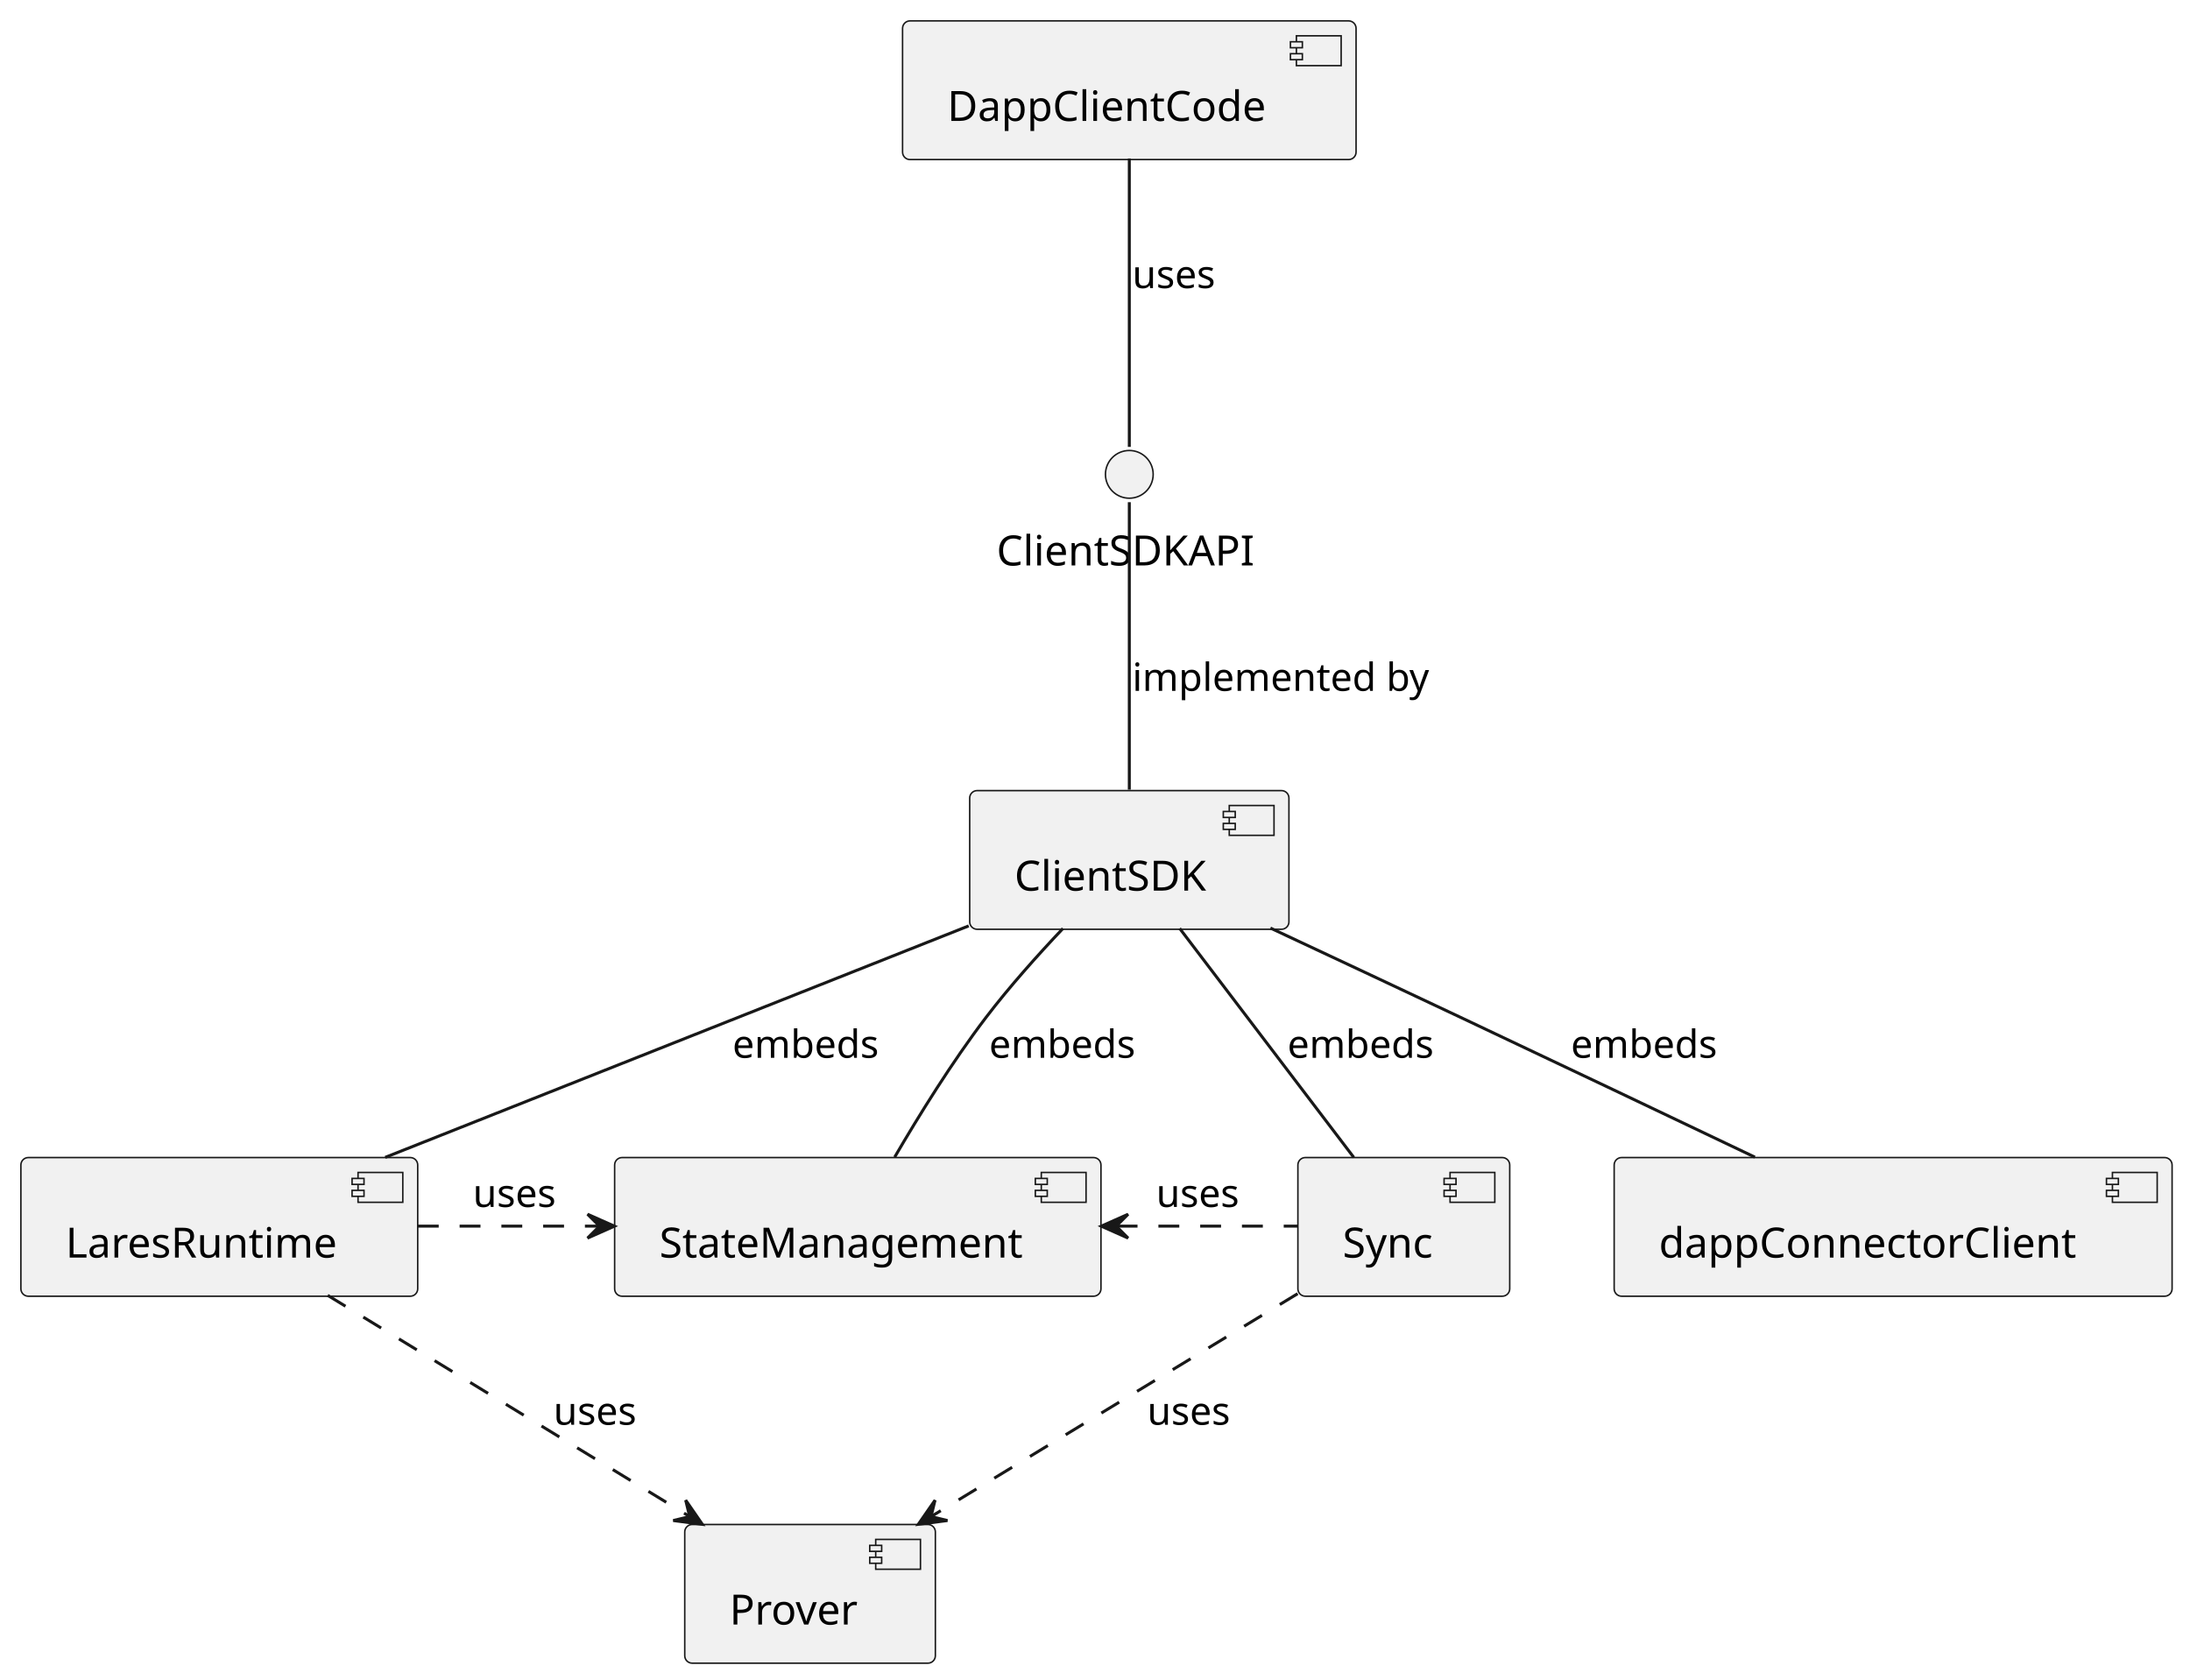
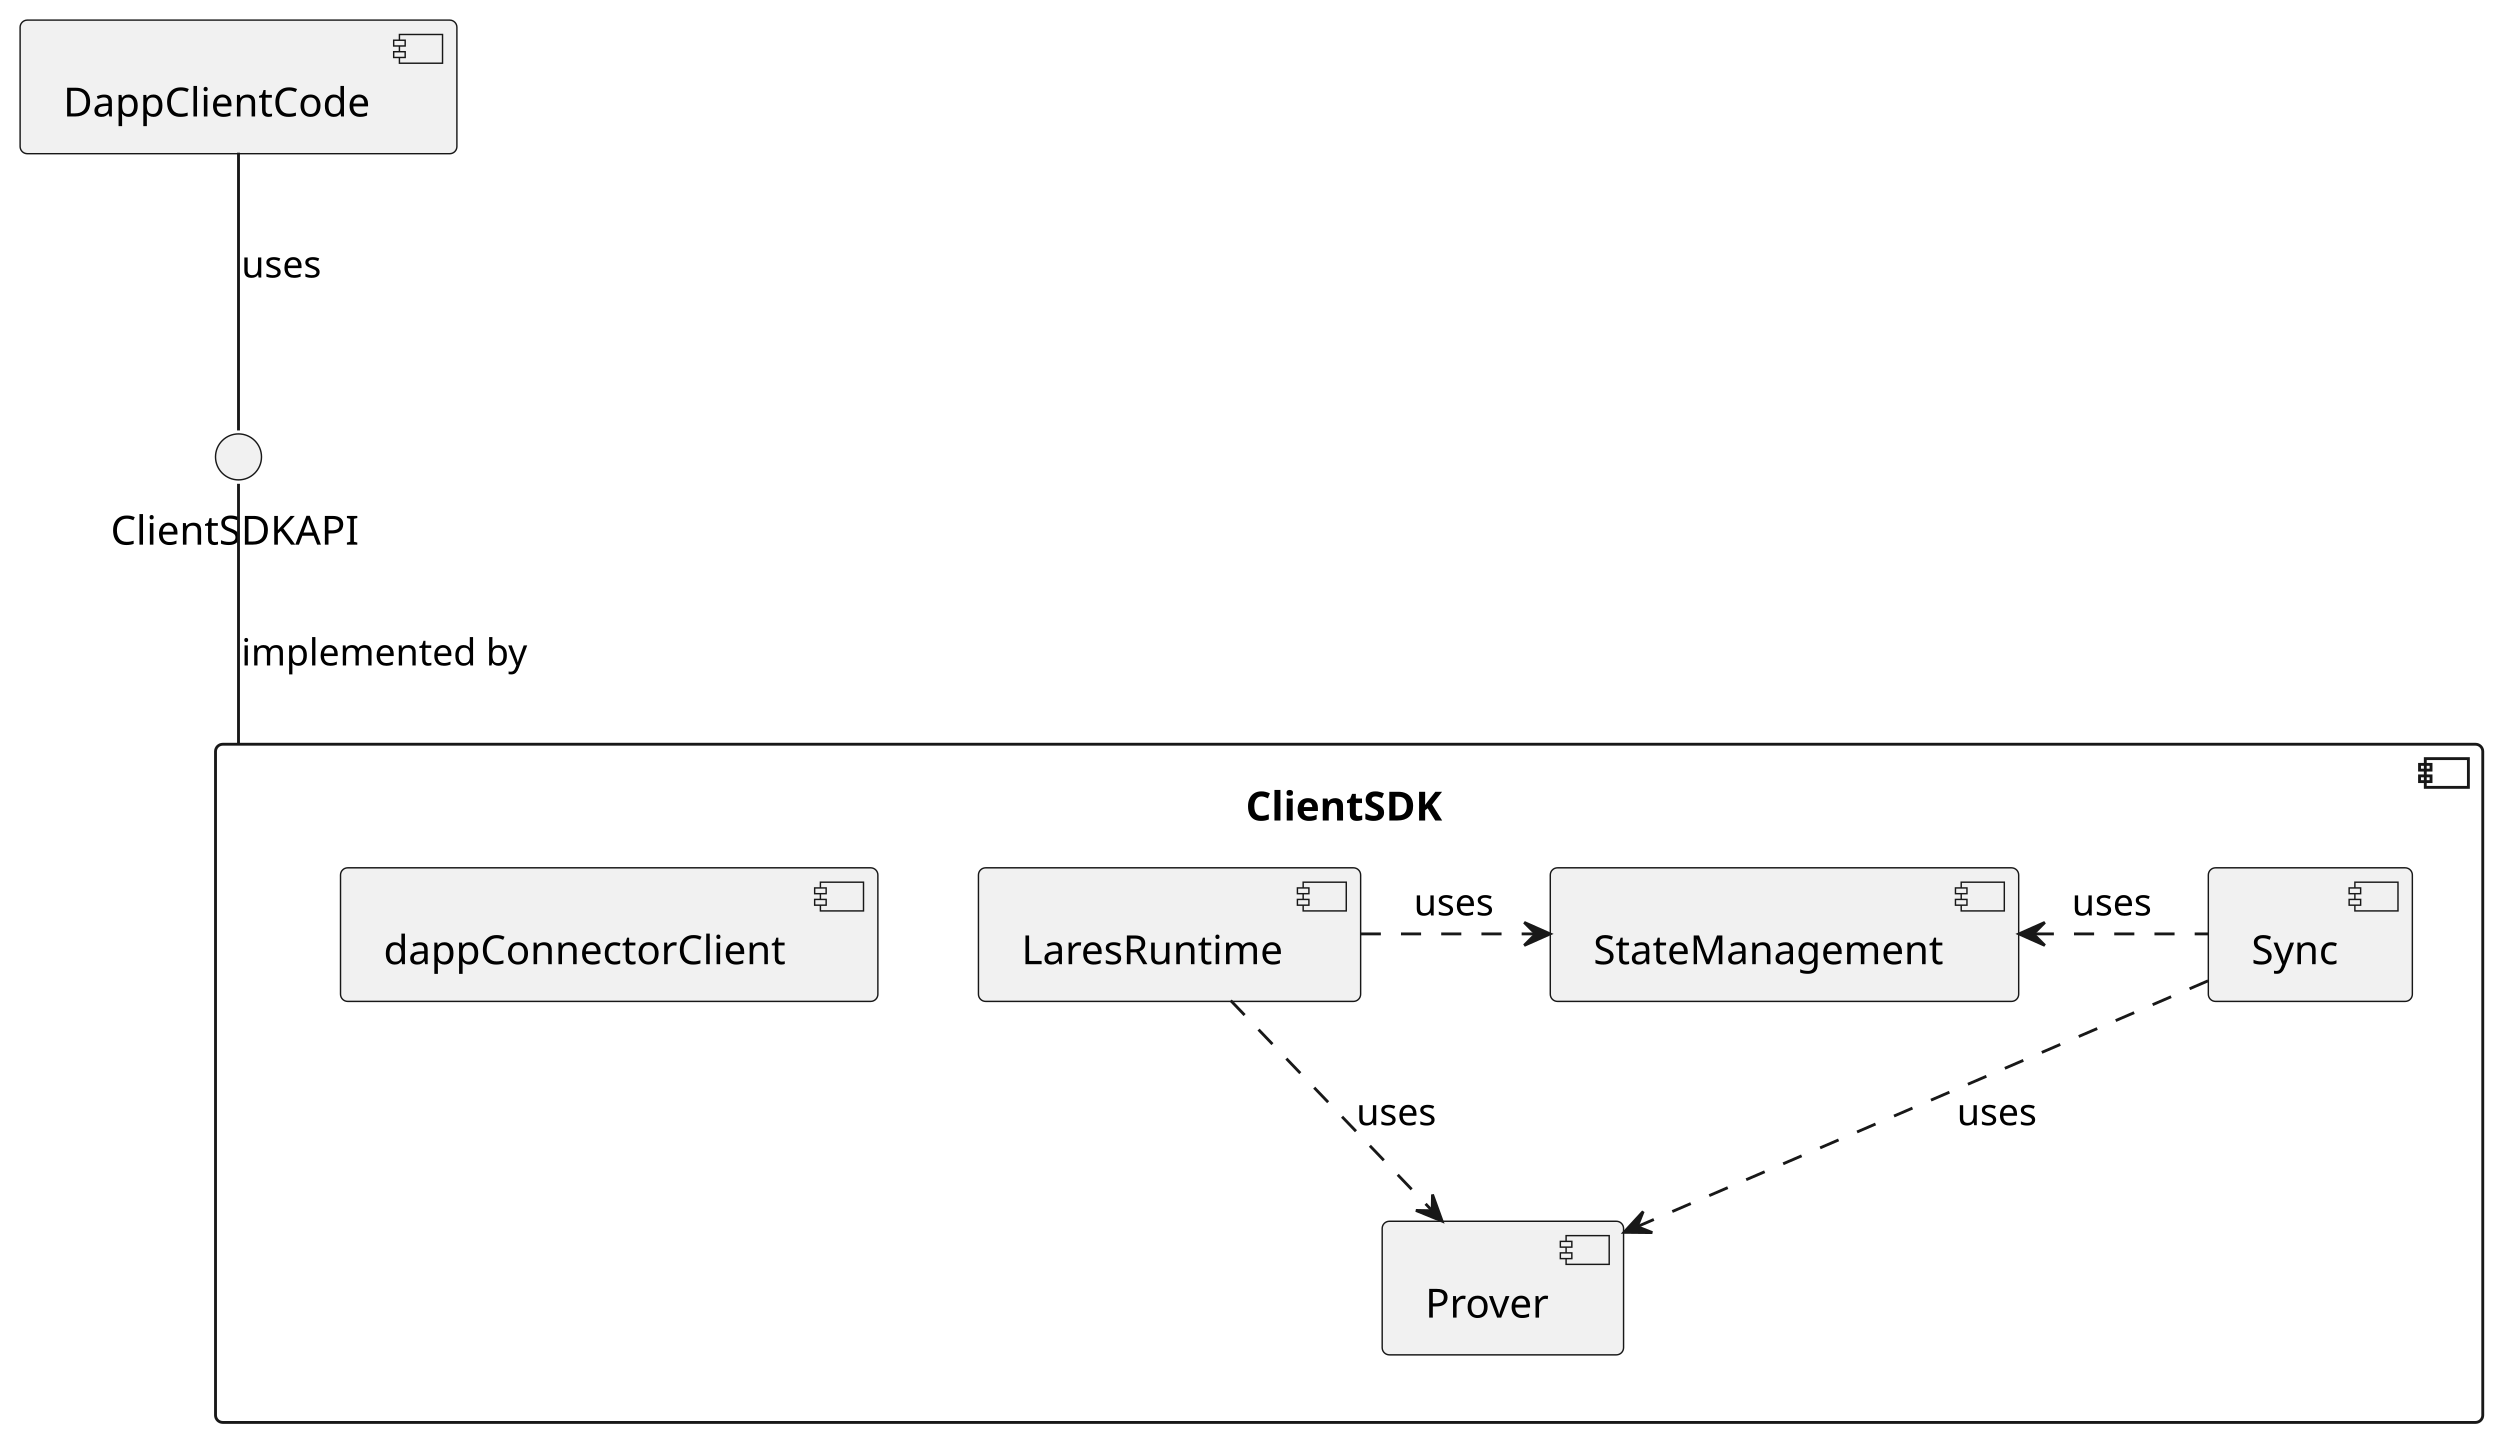
- <svg xmlns="http://www.w3.org/2000/svg" contentStyleType="text/css" height="563px" preserveAspectRatio="none" style="width:734px;height:563px;background:#FFFFFF;" version="1.1" viewBox="0 0 734 563" width="734px" zoomAndPan="magnify">
+ <svg xmlns="http://www.w3.org/2000/svg" contentStyleType="text/css" height="501px" preserveAspectRatio="none" style="width:870px;height:501px;background:#FFFFFF;" version="1.1" viewBox="0 0 870 501" width="870px" zoomAndPan="magnify">
  <defs />
  <g>
-     <g id="elem_ClientSDK">
-       <rect fill="#F1F1F1" height="46.488" rx="2.5" ry="2.5" style="stroke:#181818;stroke-width:0.5;" width="107" x="325" y="265" />
-       <rect fill="#F1F1F1" height="10" style="stroke:#181818;stroke-width:0.5;" width="15" x="412" y="270" />
-       <rect fill="#F1F1F1" height="2" style="stroke:#181818;stroke-width:0.5;" width="4" x="410" y="272" />
-       <rect fill="#F1F1F1" height="2" style="stroke:#181818;stroke-width:0.5;" width="4" x="410" y="276" />
-       <text fill="#000000" font-family="sans-serif" font-size="14" lengthAdjust="spacing" textLength="67" x="340" y="298.535">ClientSDK</text>
+     <g id="cluster_ClientSDK">
+       <rect height="236" rx="2.5" ry="2.5" style="stroke:#181818;stroke-width:1.0;fill:none;" width="789" x="75" y="259" />
+       <rect height="10" style="stroke:#181818;stroke-width:1.0;fill:none;" width="15" x="844" y="264" />
+       <rect height="2" style="stroke:#181818;stroke-width:1.0;fill:none;" width="4" x="842" y="266" />
+       <rect height="2" style="stroke:#181818;stroke-width:1.0;fill:none;" width="4" x="842" y="270" />
+       <text fill="#000000" font-family="sans-serif" font-size="14" font-weight="bold" lengthAdjust="spacing" textLength="72" x="433.5" y="285.535">ClientSDK</text>
+     </g>
+     <g id="elem_dappConnectorClient">
+       <rect fill="#F1F1F1" height="46.488" rx="2.5" ry="2.5" style="stroke:#181818;stroke-width:0.5;" width="187" x="118.5" y="302" />
+       <rect fill="#F1F1F1" height="10" style="stroke:#181818;stroke-width:0.5;" width="15" x="285.5" y="307" />
+       <rect fill="#F1F1F1" height="2" style="stroke:#181818;stroke-width:0.5;" width="4" x="283.5" y="309" />
+       <rect fill="#F1F1F1" height="2" style="stroke:#181818;stroke-width:0.5;" width="4" x="283.5" y="313" />
+       <text fill="#000000" font-family="sans-serif" font-size="14" lengthAdjust="spacing" textLength="147" x="133.5" y="335.535">dappConnectorClient</text>
+     </g>
+     <g id="elem_StateManagement">
+       <rect fill="#F1F1F1" height="46.488" rx="2.5" ry="2.5" style="stroke:#181818;stroke-width:0.5;" width="163" x="539.5" y="302" />
+       <rect fill="#F1F1F1" height="10" style="stroke:#181818;stroke-width:0.5;" width="15" x="682.5" y="307" />
+       <rect fill="#F1F1F1" height="2" style="stroke:#181818;stroke-width:0.5;" width="4" x="680.5" y="309" />
+       <rect fill="#F1F1F1" height="2" style="stroke:#181818;stroke-width:0.5;" width="4" x="680.5" y="313" />
+       <text fill="#000000" font-family="sans-serif" font-size="14" lengthAdjust="spacing" textLength="123" x="554.5" y="335.535">StateManagement</text>
+     </g>
+     <g id="elem_Prover">
+       <rect fill="#F1F1F1" height="46.488" rx="2.5" ry="2.5" style="stroke:#181818;stroke-width:0.5;" width="84" x="481" y="425" />
+       <rect fill="#F1F1F1" height="10" style="stroke:#181818;stroke-width:0.5;" width="15" x="545" y="430" />
+       <rect fill="#F1F1F1" height="2" style="stroke:#181818;stroke-width:0.5;" width="4" x="543" y="432" />
+       <rect fill="#F1F1F1" height="2" style="stroke:#181818;stroke-width:0.5;" width="4" x="543" y="436" />
+       <text fill="#000000" font-family="sans-serif" font-size="14" lengthAdjust="spacing" textLength="44" x="496" y="458.535">Prover</text>
+     </g>
+     <g id="elem_Sync">
+       <rect fill="#F1F1F1" height="46.488" rx="2.5" ry="2.5" style="stroke:#181818;stroke-width:0.5;" width="71" x="768.5" y="302" />
+       <rect fill="#F1F1F1" height="10" style="stroke:#181818;stroke-width:0.5;" width="15" x="819.5" y="307" />
+       <rect fill="#F1F1F1" height="2" style="stroke:#181818;stroke-width:0.5;" width="4" x="817.5" y="309" />
+       <rect fill="#F1F1F1" height="2" style="stroke:#181818;stroke-width:0.5;" width="4" x="817.5" y="313" />
+       <text fill="#000000" font-family="sans-serif" font-size="14" lengthAdjust="spacing" textLength="31" x="783.5" y="335.535">Sync</text>
+     </g>
+     <g id="elem_LaresRuntime">
+       <rect fill="#F1F1F1" height="46.488" rx="2.5" ry="2.5" style="stroke:#181818;stroke-width:0.5;" width="133" x="340.5" y="302" />
+       <rect fill="#F1F1F1" height="10" style="stroke:#181818;stroke-width:0.5;" width="15" x="453.5" y="307" />
+       <rect fill="#F1F1F1" height="2" style="stroke:#181818;stroke-width:0.5;" width="4" x="451.5" y="309" />
+       <rect fill="#F1F1F1" height="2" style="stroke:#181818;stroke-width:0.5;" width="4" x="451.5" y="313" />
+       <text fill="#000000" font-family="sans-serif" font-size="14" lengthAdjust="spacing" textLength="93" x="355.5" y="335.535">LaresRuntime</text>
    </g>
    <g id="elem_ClientSDKAPI">
-       <ellipse cx="378.5" cy="159" fill="#F1F1F1" rx="8" ry="8" style="stroke:#181818;stroke-width:0.5;" />
-       <text fill="#000000" font-family="sans-serif" font-size="14" lengthAdjust="spacing" textLength="89" x="334" y="189.535">ClientSDKAPI</text>
+       <ellipse cx="83" cy="159" fill="#F1F1F1" rx="8" ry="8" style="stroke:#181818;stroke-width:0.5;" />
+       <text fill="#000000" font-family="sans-serif" font-size="14" lengthAdjust="spacing" textLength="89" x="38.5" y="189.535">ClientSDKAPI</text>
    </g>
    <g id="elem_DappClientCode">
-       <rect fill="#F1F1F1" height="46.488" rx="2.5" ry="2.5" style="stroke:#181818;stroke-width:0.5;" width="152" x="302.5" y="7" />
-       <rect fill="#F1F1F1" height="10" style="stroke:#181818;stroke-width:0.5;" width="15" x="434.5" y="12" />
-       <rect fill="#F1F1F1" height="2" style="stroke:#181818;stroke-width:0.5;" width="4" x="432.5" y="14" />
-       <rect fill="#F1F1F1" height="2" style="stroke:#181818;stroke-width:0.5;" width="4" x="432.5" y="18" />
-       <text fill="#000000" font-family="sans-serif" font-size="14" lengthAdjust="spacing" textLength="112" x="317.5" y="40.535">DappClientCode</text>
-     </g>
-     <g id="elem_dappConnectorClient">
-       <rect fill="#F1F1F1" height="46.488" rx="2.5" ry="2.5" style="stroke:#181818;stroke-width:0.5;" width="187" x="541" y="388" />
-       <rect fill="#F1F1F1" height="10" style="stroke:#181818;stroke-width:0.5;" width="15" x="708" y="393" />
-       <rect fill="#F1F1F1" height="2" style="stroke:#181818;stroke-width:0.5;" width="4" x="706" y="395" />
-       <rect fill="#F1F1F1" height="2" style="stroke:#181818;stroke-width:0.5;" width="4" x="706" y="399" />
-       <text fill="#000000" font-family="sans-serif" font-size="14" lengthAdjust="spacing" textLength="147" x="556" y="421.535">dappConnectorClient</text>
-     </g>
-     <g id="elem_StateManagement">
-       <rect fill="#F1F1F1" height="46.488" rx="2.5" ry="2.5" style="stroke:#181818;stroke-width:0.5;" width="163" x="206" y="388" />
-       <rect fill="#F1F1F1" height="10" style="stroke:#181818;stroke-width:0.5;" width="15" x="349" y="393" />
-       <rect fill="#F1F1F1" height="2" style="stroke:#181818;stroke-width:0.5;" width="4" x="347" y="395" />
-       <rect fill="#F1F1F1" height="2" style="stroke:#181818;stroke-width:0.5;" width="4" x="347" y="399" />
-       <text fill="#000000" font-family="sans-serif" font-size="14" lengthAdjust="spacing" textLength="123" x="221" y="421.535">StateManagement</text>
-     </g>
-     <g id="elem_Prover">
-       <rect fill="#F1F1F1" height="46.488" rx="2.5" ry="2.5" style="stroke:#181818;stroke-width:0.5;" width="84" x="229.5" y="511" />
-       <rect fill="#F1F1F1" height="10" style="stroke:#181818;stroke-width:0.5;" width="15" x="293.5" y="516" />
-       <rect fill="#F1F1F1" height="2" style="stroke:#181818;stroke-width:0.5;" width="4" x="291.5" y="518" />
-       <rect fill="#F1F1F1" height="2" style="stroke:#181818;stroke-width:0.5;" width="4" x="291.5" y="522" />
-       <text fill="#000000" font-family="sans-serif" font-size="14" lengthAdjust="spacing" textLength="44" x="244.5" y="544.535">Prover</text>
-     </g>
-     <g id="elem_Sync">
-       <rect fill="#F1F1F1" height="46.488" rx="2.5" ry="2.5" style="stroke:#181818;stroke-width:0.5;" width="71" x="435" y="388" />
-       <rect fill="#F1F1F1" height="10" style="stroke:#181818;stroke-width:0.5;" width="15" x="486" y="393" />
-       <rect fill="#F1F1F1" height="2" style="stroke:#181818;stroke-width:0.5;" width="4" x="484" y="395" />
-       <rect fill="#F1F1F1" height="2" style="stroke:#181818;stroke-width:0.5;" width="4" x="484" y="399" />
-       <text fill="#000000" font-family="sans-serif" font-size="14" lengthAdjust="spacing" textLength="31" x="450" y="421.535">Sync</text>
-     </g>
-     <g id="elem_LaresRuntime">
-       <rect fill="#F1F1F1" height="46.488" rx="2.5" ry="2.5" style="stroke:#181818;stroke-width:0.5;" width="133" x="7" y="388" />
-       <rect fill="#F1F1F1" height="10" style="stroke:#181818;stroke-width:0.5;" width="15" x="120" y="393" />
-       <rect fill="#F1F1F1" height="2" style="stroke:#181818;stroke-width:0.5;" width="4" x="118" y="395" />
-       <rect fill="#F1F1F1" height="2" style="stroke:#181818;stroke-width:0.5;" width="4" x="118" y="399" />
-       <text fill="#000000" font-family="sans-serif" font-size="14" lengthAdjust="spacing" textLength="93" x="22" y="421.535">LaresRuntime</text>
+       <rect fill="#F1F1F1" height="46.488" rx="2.5" ry="2.5" style="stroke:#181818;stroke-width:0.5;" width="152" x="7" y="7" />
+       <rect fill="#F1F1F1" height="10" style="stroke:#181818;stroke-width:0.5;" width="15" x="139" y="12" />
+       <rect fill="#F1F1F1" height="2" style="stroke:#181818;stroke-width:0.5;" width="4" x="137" y="14" />
+       <rect fill="#F1F1F1" height="2" style="stroke:#181818;stroke-width:0.5;" width="4" x="137" y="18" />
+       <text fill="#000000" font-family="sans-serif" font-size="14" lengthAdjust="spacing" textLength="112" x="22" y="40.535">DappClientCode</text>
    </g>
    <g id="link_DappClientCode_ClientSDKAPI">
-       <path d="M378.5,53.12 C378.5,81.83 378.5,130.53 378.5,149.8 " fill="none" id="DappClientCode-ClientSDKAPI" style="stroke:#181818;stroke-width:1.0;" />
-       <text fill="#000000" font-family="sans-serif" font-size="13" lengthAdjust="spacing" textLength="29" x="379.5" y="96.568">uses</text>
+       <path d="M83,53.12 C83,81.83 83,130.53 83,149.8 " fill="none" id="DappClientCode-ClientSDKAPI" style="stroke:#181818;stroke-width:1.0;" />
+       <text fill="#000000" font-family="sans-serif" font-size="13" lengthAdjust="spacing" textLength="29" x="84" y="96.568">uses</text>
    </g>
    <g id="link_ClientSDKAPI_ClientSDK">
-       <path d="M378.5,168.33 C378.5,187.65 378.5,236.01 378.5,264.68 " fill="none" id="ClientSDKAPI-ClientSDK" style="stroke:#181818;stroke-width:1.0;" />
-       <text fill="#000000" font-family="sans-serif" font-size="13" lengthAdjust="spacing" textLength="101" x="379.5" y="231.568">implemented by</text>
+       <path d="M83,168.36 C83,184.81 83,222.77 83,257.081 C83,257.617 83,258.153 83,258.687 " fill="none" id="ClientSDKAPI-ClientSDK" style="stroke:#181818;stroke-width:1.0;" />
+       <text fill="#000000" font-family="sans-serif" font-size="13" lengthAdjust="spacing" textLength="101" x="84" y="231.568">implemented by</text>
    </g>
    <g id="link_LaresRuntime_StateManagement">
-       <path d="M140.04,411 C159.27,411 180.54,411 200.8,411 " fill="none" id="LaresRuntime-to-StateManagement" style="stroke:#181818;stroke-width:1.0;stroke-dasharray:7.0,7.0;" />
-       <polygon fill="#181818" points="205.93,411,196.93,407,200.93,411,196.93,415,205.93,411" style="stroke:#181818;stroke-width:1.0;" />
-       <text fill="#000000" font-family="sans-serif" font-size="13" lengthAdjust="spacing" textLength="29" x="158.5" y="404.568">uses</text>
+       <path d="M473.54,325 C492.77,325 514.04,325 534.3,325 " fill="none" id="LaresRuntime-to-StateManagement" style="stroke:#181818;stroke-width:1.0;stroke-dasharray:7.0,7.0;" />
+       <polygon fill="#181818" points="539.43,325,530.43,321,534.43,325,530.43,329,539.43,325" style="stroke:#181818;stroke-width:1.0;" />
+       <text fill="#000000" font-family="sans-serif" font-size="13" lengthAdjust="spacing" textLength="29" x="492" y="318.568">uses</text>
    </g>
    <g id="link_LaresRuntime_Prover">
-       <path d="M109.82,434.19 C144.01,455.09 195.14,486.34 230.72,508.08 " fill="none" id="LaresRuntime-to-Prover" style="stroke:#181818;stroke-width:1.0;stroke-dasharray:7.0,7.0;" />
-       <polygon fill="#181818" points="235.41,510.95,229.814,502.845,231.143,508.344,225.644,509.673,235.41,510.95" style="stroke:#181818;stroke-width:1.0;" />
-       <text fill="#000000" font-family="sans-serif" font-size="13" lengthAdjust="spacing" textLength="29" x="185.5" y="477.568">uses</text>
+       <path d="M428.28,348.19 C448.06,368.83 477.53,399.57 498.34,421.28 " fill="none" id="LaresRuntime-to-Prover" style="stroke:#181818;stroke-width:1.0;stroke-dasharray:7.0,7.0;" />
+       <polygon fill="#181818" points="501.86,424.95,498.511,415.688,498.397,421.344,492.741,421.229,501.86,424.95" style="stroke:#181818;stroke-width:1.0;" />
+       <text fill="#000000" font-family="sans-serif" font-size="13" lengthAdjust="spacing" textLength="29" x="472" y="391.568">uses</text>
    </g>
    <g id="link_StateManagement_Sync">
-       <path d="M374.25,411 C395.69,411 417.48,411 434.89,411 " fill="none" id="StateManagement-backto-Sync" style="stroke:#181818;stroke-width:1.0;stroke-dasharray:7.0,7.0;" />
-       <polygon fill="#181818" points="369.1,411,378.1,415,374.1,411,378.1,407,369.1,411" style="stroke:#181818;stroke-width:1.0;" />
-       <text fill="#000000" font-family="sans-serif" font-size="13" lengthAdjust="spacing" textLength="29" x="387.5" y="404.568">uses</text>
+       <path d="M707.75,325 C729.19,325 750.98,325 768.39,325 " fill="none" id="StateManagement-backto-Sync" style="stroke:#181818;stroke-width:1.0;stroke-dasharray:7.0,7.0;" />
+       <polygon fill="#181818" points="702.6,325,711.6,329,707.6,325,711.6,321,702.6,325" style="stroke:#181818;stroke-width:1.0;" />
+       <text fill="#000000" font-family="sans-serif" font-size="13" lengthAdjust="spacing" textLength="29" x="721" y="318.568">uses</text>
    </g>
    <g id="link_Sync_Prover">
-       <path d="M434.92,433.63 C400.44,454.6 348.19,486.37 312.1,508.32 " fill="none" id="Sync-to-Prover" style="stroke:#181818;stroke-width:1.0;stroke-dasharray:7.0,7.0;" />
-       <polygon fill="#181818" points="307.78,510.94,317.548,509.677,312.051,508.34,313.388,502.844,307.78,510.94" style="stroke:#181818;stroke-width:1.0;" />
-       <text fill="#000000" font-family="sans-serif" font-size="13" lengthAdjust="spacing" textLength="29" x="384.5" y="477.568">uses</text>
-     </g>
-     <g id="link_ClientSDK_dappConnectorClient">
-       <path d="M425.79,311.08 C445.5,320.3 468.62,331.14 489.5,341 C522.52,356.59 559.72,374.3 588.17,387.87 " fill="none" id="ClientSDK-dappConnectorClient" style="stroke:#181818;stroke-width:1.0;" />
-       <text fill="#000000" font-family="sans-serif" font-size="13" lengthAdjust="spacing" textLength="49" x="526.5" y="354.568">embeds</text>
-     </g>
-     <g id="link_ClientSDK_LaresRuntime">
-       <path d="M324.67,310.35 C269.69,332.17 184.72,365.88 129.11,387.94 " fill="none" id="ClientSDK-LaresRuntime" style="stroke:#181818;stroke-width:1.0;" />
-       <text fill="#000000" font-family="sans-serif" font-size="13" lengthAdjust="spacing" textLength="49" x="245.5" y="354.568">embeds</text>
-     </g>
-     <g id="link_ClientSDK_Sync">
-       <path d="M395.37,311.19 C411.97,333.03 437.17,366.16 453.73,387.95 " fill="none" id="ClientSDK-Sync" style="stroke:#181818;stroke-width:1.0;" />
-       <text fill="#000000" font-family="sans-serif" font-size="13" lengthAdjust="spacing" textLength="49" x="431.5" y="354.568">embeds</text>
-     </g>
-     <g id="link_ClientSDK_StateManagement">
-       <path d="M356.26,311.22 C347.8,320.15 338.32,330.74 330.5,341 C319.12,355.93 307.96,373.97 299.86,387.86 " fill="none" id="ClientSDK-StateManagement" style="stroke:#181818;stroke-width:1.0;" />
-       <text fill="#000000" font-family="sans-serif" font-size="13" lengthAdjust="spacing" textLength="49" x="331.5" y="354.568">embeds</text>
+       <path d="M768.41,341.32 C717.99,363.04 625.7,402.78 569.79,426.85 " fill="none" id="Sync-to-Prover" style="stroke:#181818;stroke-width:1.0;stroke-dasharray:7.0,7.0;" />
+       <polygon fill="#181818" points="565.16,428.85,575.008,428.944,569.748,426.863,571.83,421.603,565.16,428.85" style="stroke:#181818;stroke-width:1.0;" />
+       <text fill="#000000" font-family="sans-serif" font-size="13" lengthAdjust="spacing" textLength="29" x="681" y="391.568">uses</text>
    </g>
  </g>
</svg>
